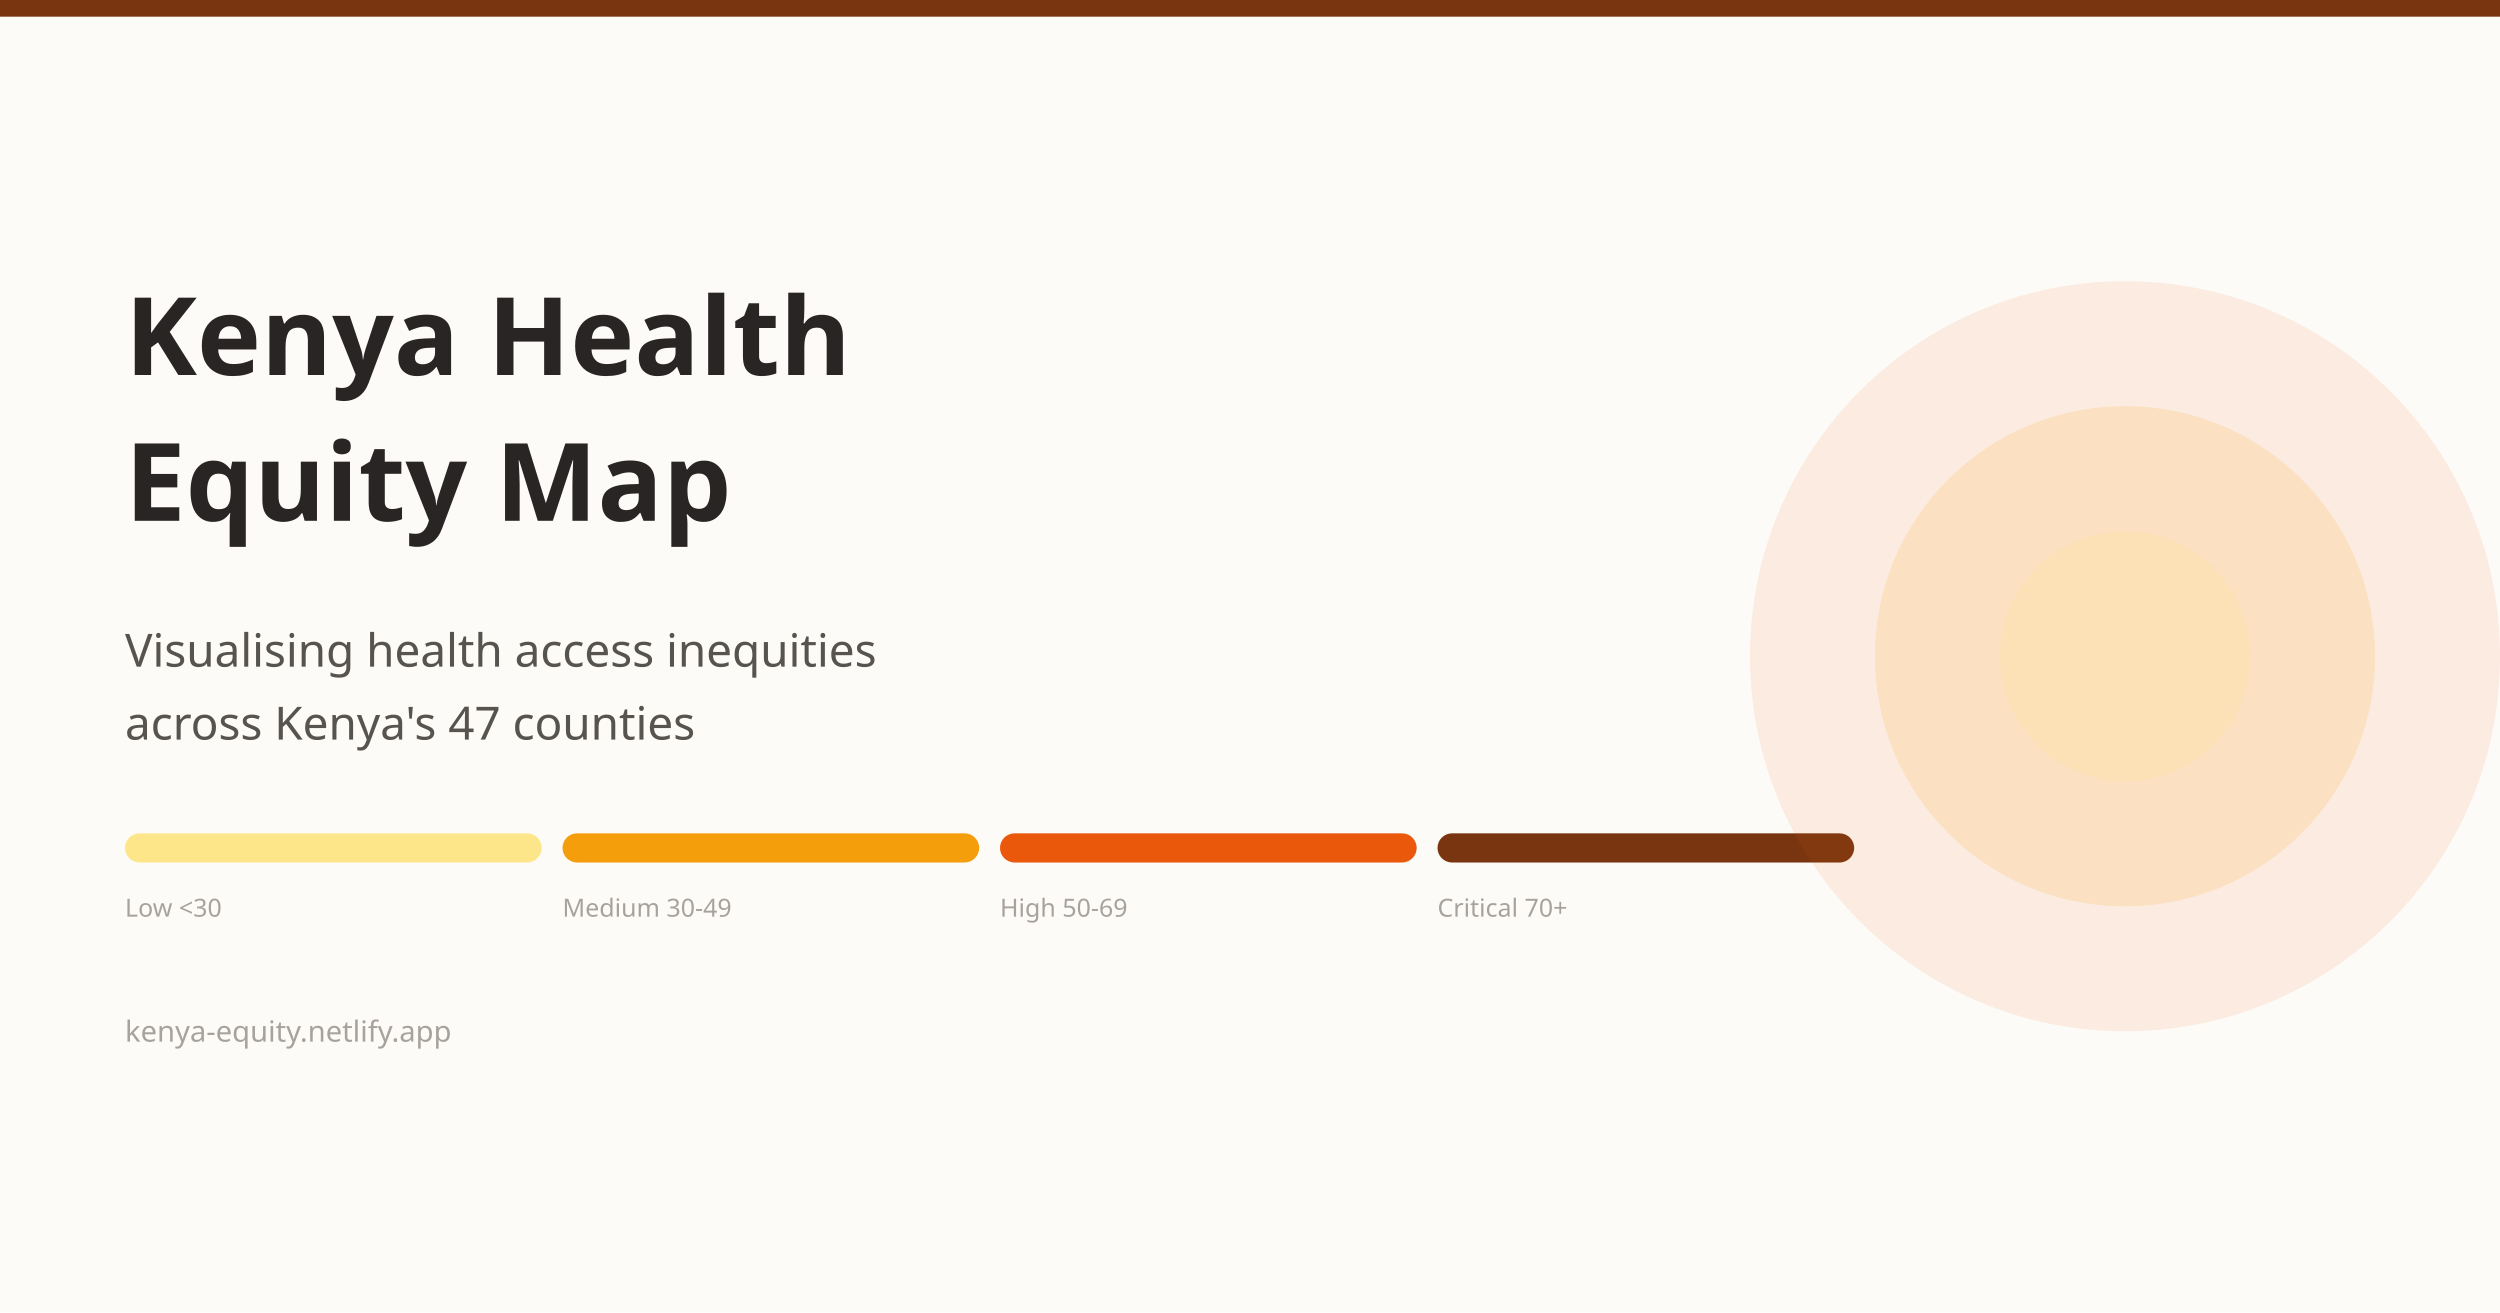
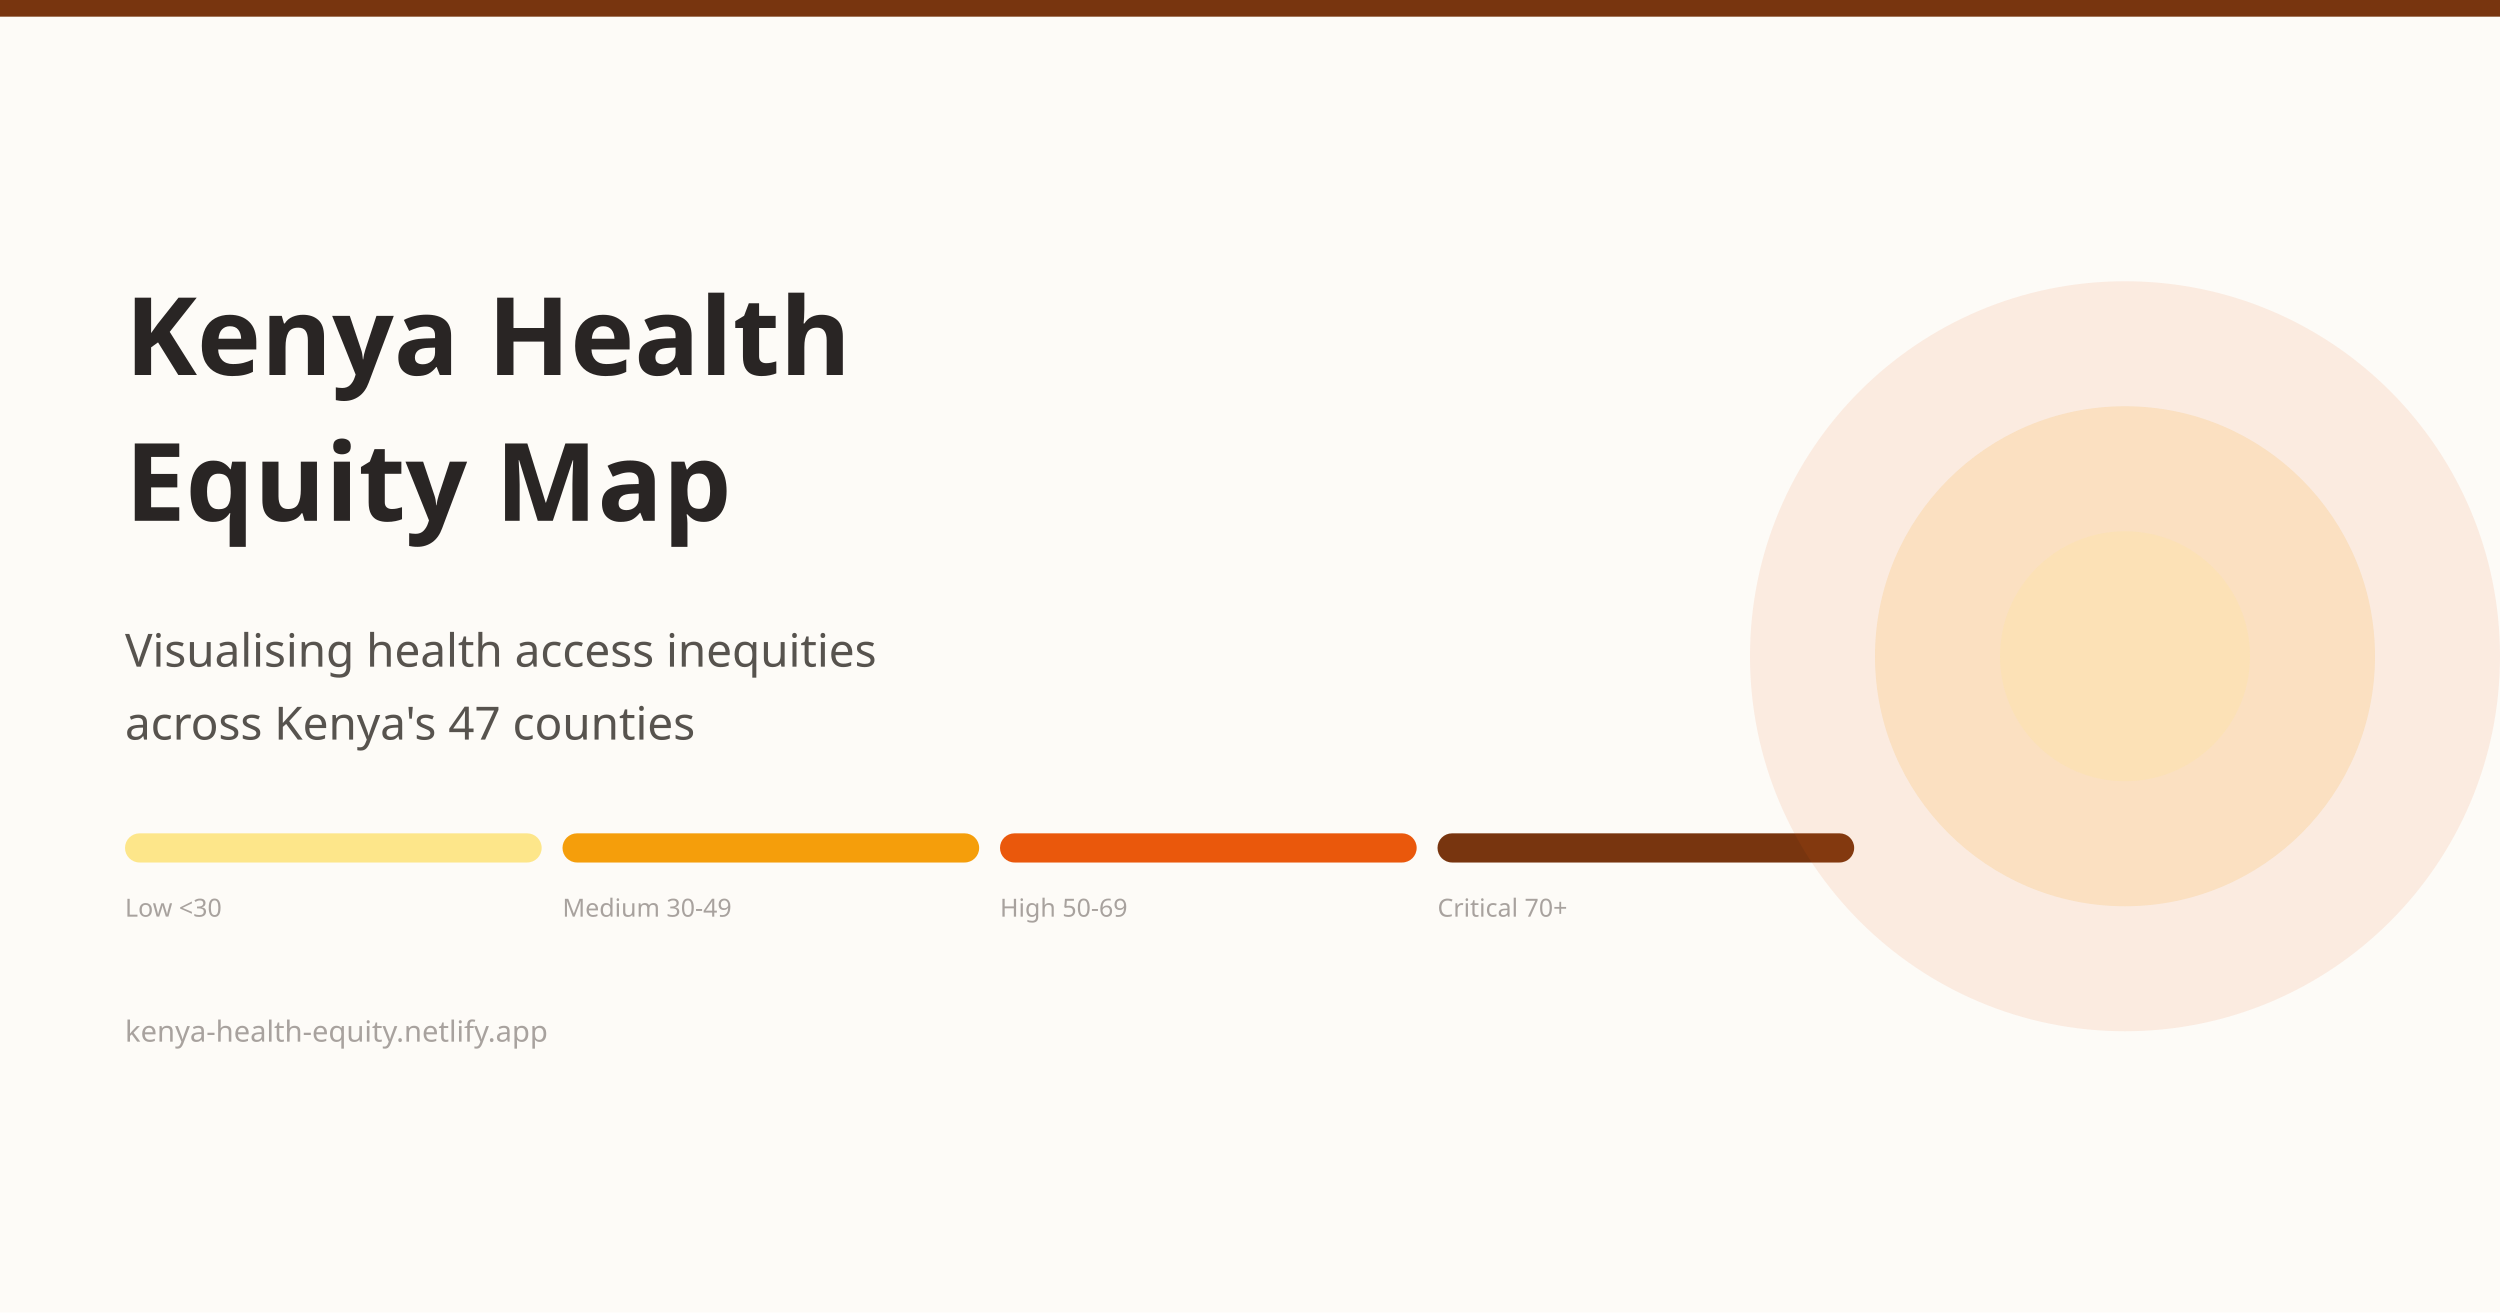
<svg xmlns="http://www.w3.org/2000/svg" width="1200" height="630">
  <rect width="1200" height="630" fill="#FDFBF7" />
  <rect x="0" y="0" width="1200" height="8" fill="#78350F" />
  <text x="60" y="180" font-family="system-ui, sans-serif" font-size="52" font-weight="700" fill="#292524">Kenya Health</text>
  <text x="60" y="250" font-family="system-ui, sans-serif" font-size="52" font-weight="700" fill="#292524">Equity Map</text>
  <text x="60" y="320" font-family="system-ui, sans-serif" font-size="22" fill="#57534E">Visualising health access inequities</text>
  <text x="60" y="355" font-family="system-ui, sans-serif" font-size="22" fill="#57534E">across Kenya's 47 counties</text>
  <rect x="60" y="400" width="200" height="14" rx="7" fill="#FDE68A" />
  <rect x="270" y="400" width="200" height="14" rx="7" fill="#F59E0B" />
  <rect x="480" y="400" width="200" height="14" rx="7" fill="#EA580C" />
  <rect x="690" y="400" width="200" height="14" rx="7" fill="#78350F" />
  <text x="60" y="440" font-family="system-ui, sans-serif" font-size="12" fill="#A8A29E">Low &lt;30</text>
  <text x="270" y="440" font-family="system-ui, sans-serif" font-size="12" fill="#A8A29E">Medium 30-49</text>
  <text x="480" y="440" font-family="system-ui, sans-serif" font-size="12" fill="#A8A29E">High 50-69</text>
  <text x="690" y="440" font-family="system-ui, sans-serif" font-size="12" fill="#A8A29E">Critical 70+</text>
-   <text x="60" y="500" font-family="system-ui, sans-serif" font-size="14" fill="#A8A29E">kenya-equity.netlify.app</text>
+   <text x="60" y="500" font-family="system-ui, sans-serif" font-size="14" fill="#A8A29E">kenya-health-equity.netlify.app</text>
  <circle cx="1020" cy="315" r="180" fill="#EA580C" opacity="0.1" />
  <circle cx="1020" cy="315" r="120" fill="#F59E0B" opacity="0.15" />
  <circle cx="1020" cy="315" r="60" fill="#FDE68A" opacity="0.2" />
</svg>
